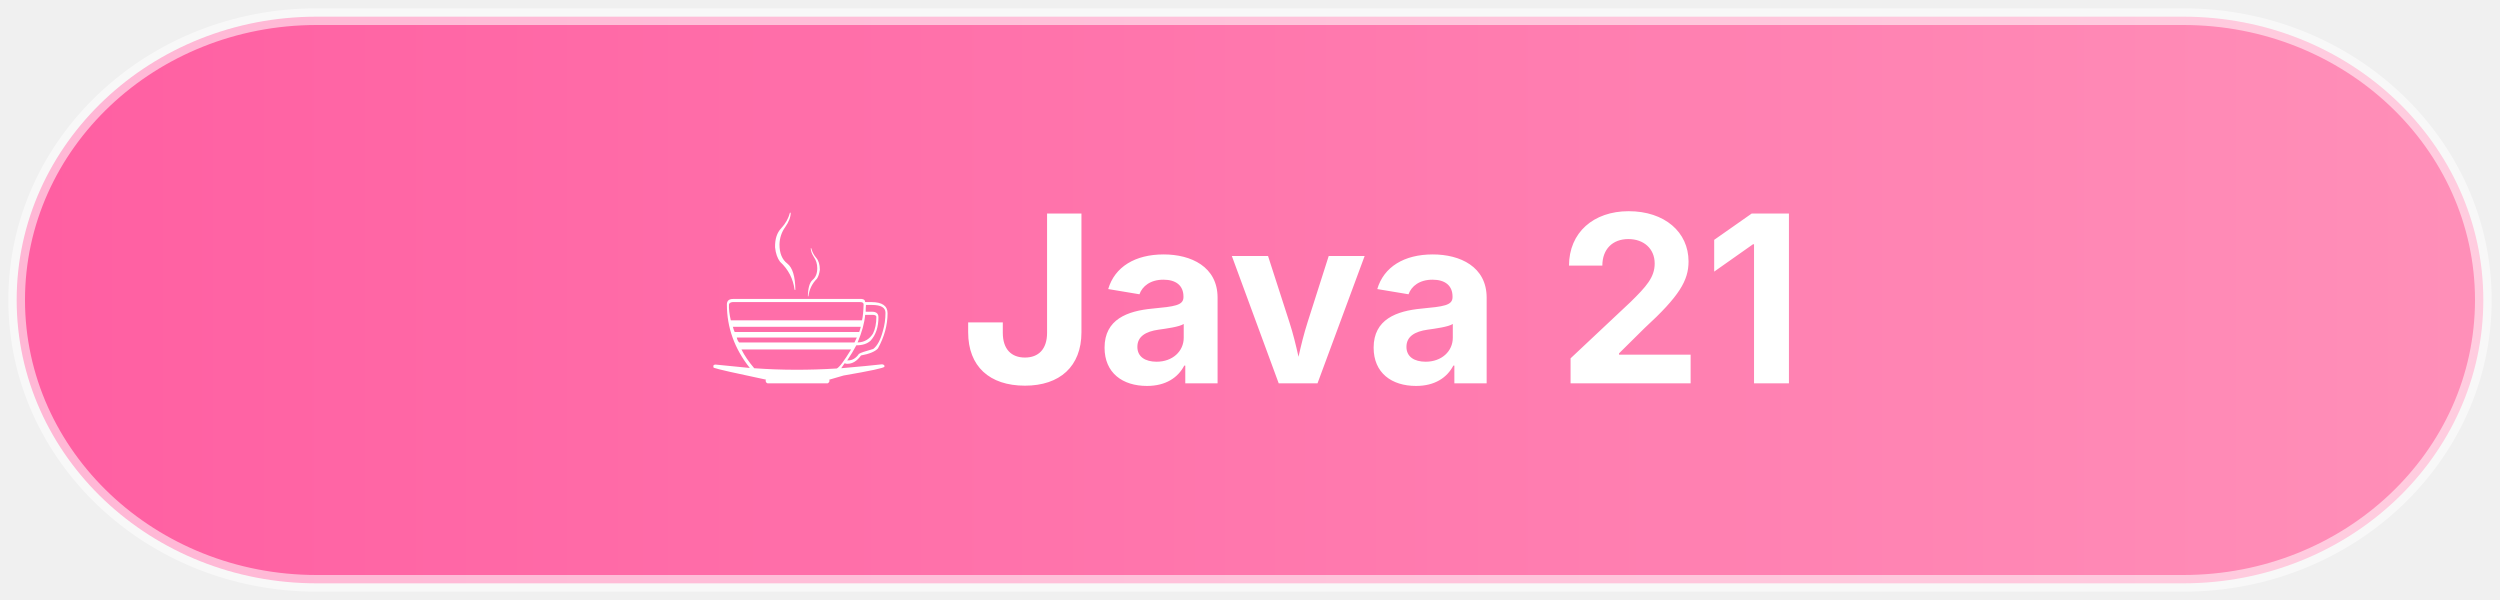
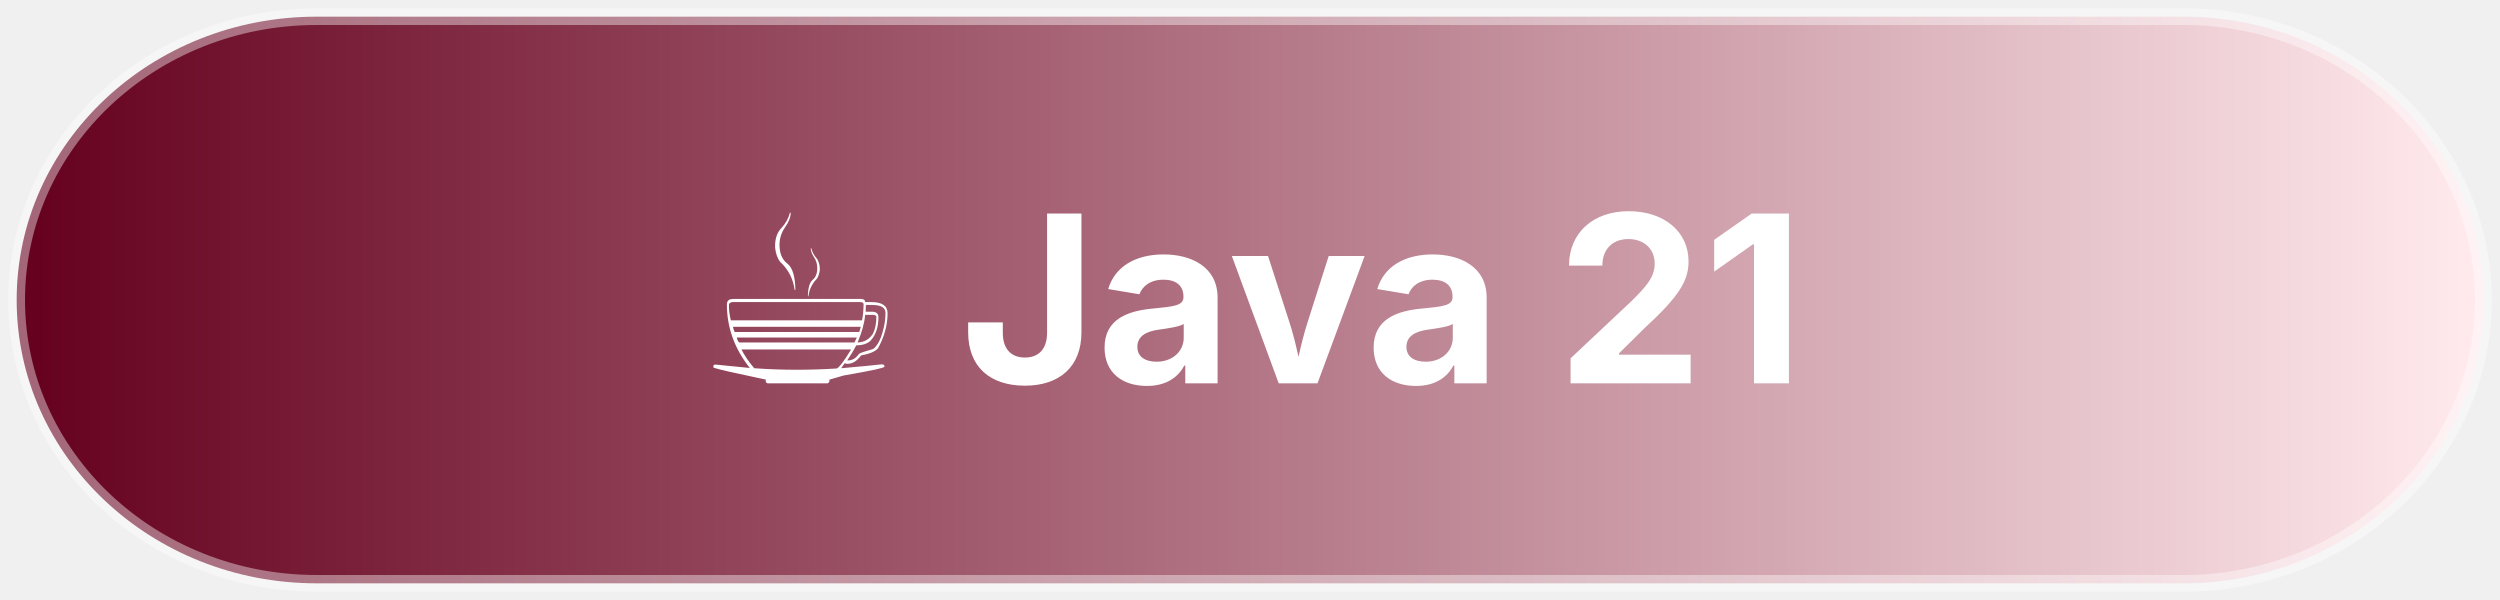
<svg xmlns="http://www.w3.org/2000/svg" width="150" height="36" viewBox="0 0 150 36">
  <defs>
    <linearGradient id="gJava" x1="0" y1="0" x2="1" y2="0">
-       <stop offset="0" stop-color="#ff5fa2" />
-       <stop offset="1" stop-color="#ff8fb8" />
-       <animate attributeName="x1" values="0;1;0" dur="5s" repeatCount="indefinite" />
-       <animate attributeName="x2" values="1;2;1" dur="5s" repeatCount="indefinite" />
+       <stop offset="0" stop-color="#66021F" />
+       <stop offset="1" stop-color="#FFE9EC" />
+       <animate attributeName="x1" values="0;1;0" dur="6s" repeatCount="indefinite" />
+       <animate attributeName="x2" values="1;2;1" dur="6s" repeatCount="indefinite" />
    </linearGradient>
  </defs>
  <rect x="1" y="1" rx="18" ry="18" width="148" height="34" fill="url(#gJava)" />
-   <rect x="1" y="1" rx="18" ry="18" width="148" height="34" fill="none" stroke="rgba(255,255,255,.55)" />
-   <text x="75" y="23" text-anchor="middle" font-family="Inter,Arial,sans-serif" font-size="14" font-weight="700" fill="#fff">
+   <rect x="1" y="1" rx="18" ry="18" width="148" height="34" fill="none" stroke="rgba(255,255,255,.4)" />
+   <text x="75" y="23" text-anchor="middle" font-family="Inter,Times New Roman,sans-serif" font-size="14" font-weight="700" fill="#FFFFFF">
    ☕ Java 21
  </text>
</svg>
